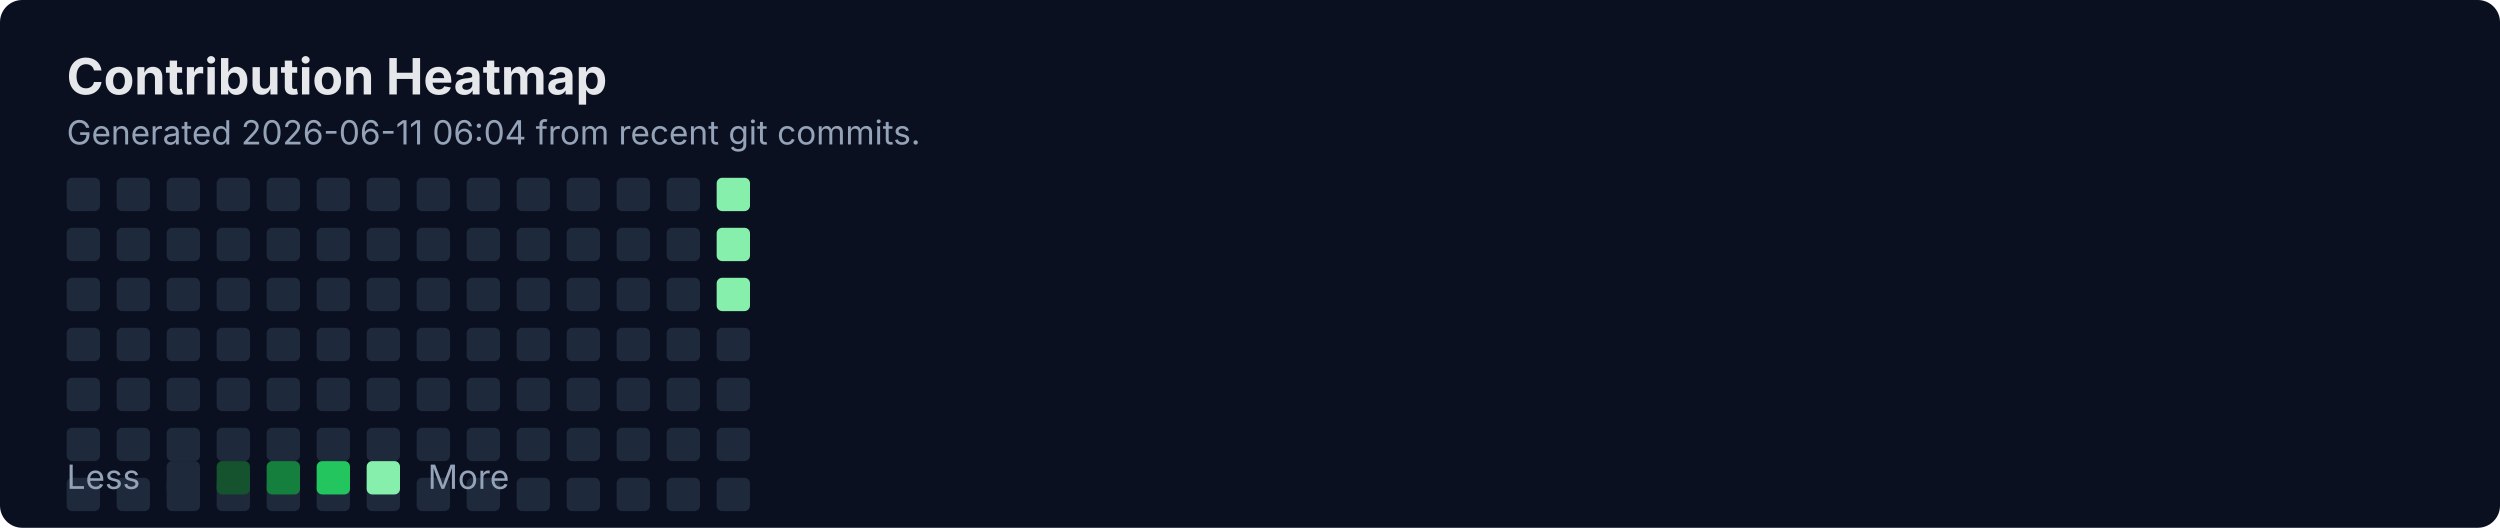
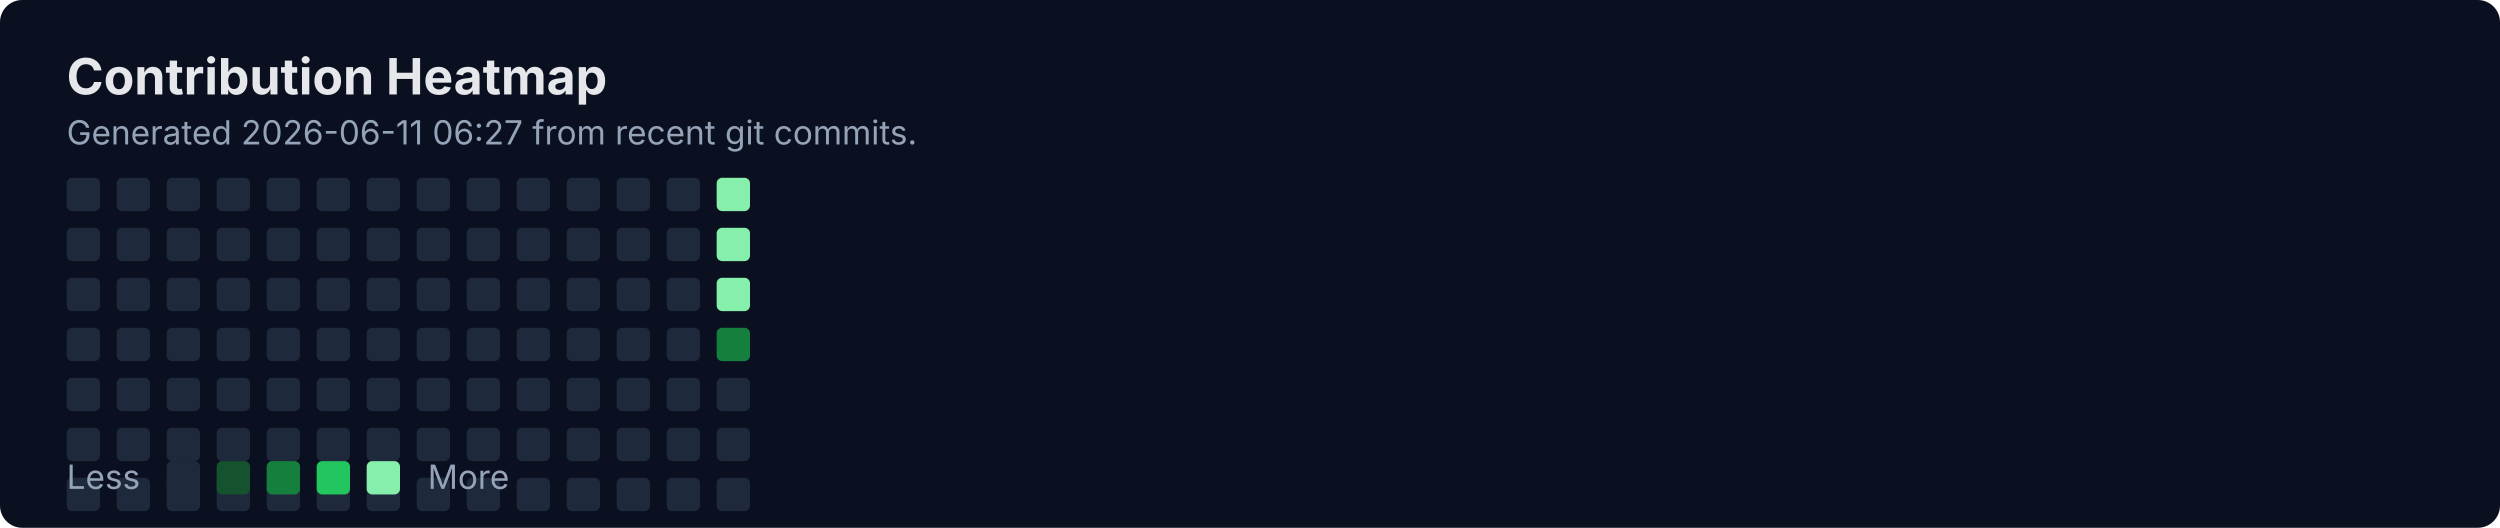
<svg xmlns="http://www.w3.org/2000/svg" width="900" height="190" viewBox="0 0 900 190" fill="none" role="img" aria-labelledby="title">
  <rect width="900" height="190" rx="8" fill="#0B1020" />
  <text x="24" y="34" fill="#E5E7EB" font-family="Inter, Segoe UI, Arial" font-size="18" font-weight="700">Contribution Heatmap</text>
-   <text x="24" y="52" fill="#94A3B8" font-family="Inter, Segoe UI, Arial" font-size="12">Generated 2026-06-11 06:04 from recent git commits.</text>
+   <text x="24" y="52" fill="#94A3B8" font-family="Inter, Segoe UI, Arial" font-size="12">Generated 2026-06-11 06:27 from recent git commits.</text>
  <rect x="24" y="136" width="12" height="12" rx="2" fill="#1E293B" />
  <rect x="24" y="154" width="12" height="12" rx="2" fill="#1E293B" />
  <rect x="24" y="172" width="12" height="12" rx="2" fill="#1E293B" />
  <rect x="24" y="64" width="12" height="12" rx="2" fill="#1E293B" />
  <rect x="24" y="82" width="12" height="12" rx="2" fill="#1E293B" />
  <rect x="24" y="100" width="12" height="12" rx="2" fill="#1E293B" />
  <rect x="24" y="118" width="12" height="12" rx="2" fill="#1E293B" />
  <rect x="42" y="136" width="12" height="12" rx="2" fill="#1E293B" />
  <rect x="42" y="154" width="12" height="12" rx="2" fill="#1E293B" />
  <rect x="42" y="172" width="12" height="12" rx="2" fill="#1E293B" />
  <rect x="42" y="64" width="12" height="12" rx="2" fill="#1E293B" />
  <rect x="42" y="82" width="12" height="12" rx="2" fill="#1E293B" />
  <rect x="42" y="100" width="12" height="12" rx="2" fill="#1E293B" />
  <rect x="42" y="118" width="12" height="12" rx="2" fill="#1E293B" />
  <rect x="60" y="136" width="12" height="12" rx="2" fill="#1E293B" />
  <rect x="60" y="154" width="12" height="12" rx="2" fill="#1E293B" />
  <rect x="60" y="172" width="12" height="12" rx="2" fill="#1E293B" />
  <rect x="60" y="64" width="12" height="12" rx="2" fill="#1E293B" />
  <rect x="60" y="82" width="12" height="12" rx="2" fill="#1E293B" />
  <rect x="60" y="100" width="12" height="12" rx="2" fill="#1E293B" />
  <rect x="60" y="118" width="12" height="12" rx="2" fill="#1E293B" />
  <rect x="78" y="136" width="12" height="12" rx="2" fill="#1E293B" />
  <rect x="78" y="154" width="12" height="12" rx="2" fill="#1E293B" />
  <rect x="78" y="172" width="12" height="12" rx="2" fill="#1E293B" />
  <rect x="78" y="64" width="12" height="12" rx="2" fill="#1E293B" />
  <rect x="78" y="82" width="12" height="12" rx="2" fill="#1E293B" />
  <rect x="78" y="100" width="12" height="12" rx="2" fill="#1E293B" />
  <rect x="78" y="118" width="12" height="12" rx="2" fill="#1E293B" />
  <rect x="96" y="136" width="12" height="12" rx="2" fill="#1E293B" />
  <rect x="96" y="154" width="12" height="12" rx="2" fill="#1E293B" />
  <rect x="96" y="172" width="12" height="12" rx="2" fill="#1E293B" />
  <rect x="96" y="64" width="12" height="12" rx="2" fill="#1E293B" />
  <rect x="96" y="82" width="12" height="12" rx="2" fill="#1E293B" />
  <rect x="96" y="100" width="12" height="12" rx="2" fill="#1E293B" />
  <rect x="96" y="118" width="12" height="12" rx="2" fill="#1E293B" />
  <rect x="114" y="136" width="12" height="12" rx="2" fill="#1E293B" />
  <rect x="114" y="154" width="12" height="12" rx="2" fill="#1E293B" />
  <rect x="114" y="172" width="12" height="12" rx="2" fill="#1E293B" />
  <rect x="114" y="64" width="12" height="12" rx="2" fill="#1E293B" />
  <rect x="114" y="82" width="12" height="12" rx="2" fill="#1E293B" />
  <rect x="114" y="100" width="12" height="12" rx="2" fill="#1E293B" />
  <rect x="114" y="118" width="12" height="12" rx="2" fill="#1E293B" />
  <rect x="132" y="136" width="12" height="12" rx="2" fill="#1E293B" />
  <rect x="132" y="154" width="12" height="12" rx="2" fill="#1E293B" />
  <rect x="132" y="172" width="12" height="12" rx="2" fill="#1E293B" />
  <rect x="132" y="64" width="12" height="12" rx="2" fill="#1E293B" />
  <rect x="132" y="82" width="12" height="12" rx="2" fill="#1E293B" />
  <rect x="132" y="100" width="12" height="12" rx="2" fill="#1E293B" />
  <rect x="132" y="118" width="12" height="12" rx="2" fill="#1E293B" />
  <rect x="150" y="136" width="12" height="12" rx="2" fill="#1E293B" />
  <rect x="150" y="154" width="12" height="12" rx="2" fill="#1E293B" />
  <rect x="150" y="172" width="12" height="12" rx="2" fill="#1E293B" />
  <rect x="150" y="64" width="12" height="12" rx="2" fill="#1E293B" />
  <rect x="150" y="82" width="12" height="12" rx="2" fill="#1E293B" />
  <rect x="150" y="100" width="12" height="12" rx="2" fill="#1E293B" />
  <rect x="150" y="118" width="12" height="12" rx="2" fill="#1E293B" />
  <rect x="168" y="136" width="12" height="12" rx="2" fill="#1E293B" />
  <rect x="168" y="154" width="12" height="12" rx="2" fill="#1E293B" />
  <rect x="168" y="172" width="12" height="12" rx="2" fill="#1E293B" />
  <rect x="168" y="64" width="12" height="12" rx="2" fill="#1E293B" />
  <rect x="168" y="82" width="12" height="12" rx="2" fill="#1E293B" />
  <rect x="168" y="100" width="12" height="12" rx="2" fill="#1E293B" />
  <rect x="168" y="118" width="12" height="12" rx="2" fill="#1E293B" />
  <rect x="186" y="136" width="12" height="12" rx="2" fill="#1E293B" />
  <rect x="186" y="154" width="12" height="12" rx="2" fill="#1E293B" />
  <rect x="186" y="172" width="12" height="12" rx="2" fill="#1E293B" />
  <rect x="186" y="64" width="12" height="12" rx="2" fill="#1E293B" />
  <rect x="186" y="82" width="12" height="12" rx="2" fill="#1E293B" />
  <rect x="186" y="100" width="12" height="12" rx="2" fill="#1E293B" />
  <rect x="186" y="118" width="12" height="12" rx="2" fill="#1E293B" />
  <rect x="204" y="136" width="12" height="12" rx="2" fill="#1E293B" />
  <rect x="204" y="154" width="12" height="12" rx="2" fill="#1E293B" />
  <rect x="204" y="172" width="12" height="12" rx="2" fill="#1E293B" />
  <rect x="204" y="64" width="12" height="12" rx="2" fill="#1E293B" />
  <rect x="204" y="82" width="12" height="12" rx="2" fill="#1E293B" />
  <rect x="204" y="100" width="12" height="12" rx="2" fill="#1E293B" />
  <rect x="204" y="118" width="12" height="12" rx="2" fill="#1E293B" />
  <rect x="222" y="136" width="12" height="12" rx="2" fill="#1E293B" />
  <rect x="222" y="154" width="12" height="12" rx="2" fill="#1E293B" />
  <rect x="222" y="172" width="12" height="12" rx="2" fill="#1E293B" />
  <rect x="222" y="64" width="12" height="12" rx="2" fill="#1E293B" />
  <rect x="222" y="82" width="12" height="12" rx="2" fill="#1E293B" />
  <rect x="222" y="100" width="12" height="12" rx="2" fill="#1E293B" />
  <rect x="222" y="118" width="12" height="12" rx="2" fill="#1E293B" />
  <rect x="240" y="136" width="12" height="12" rx="2" fill="#1E293B" />
  <rect x="240" y="154" width="12" height="12" rx="2" fill="#1E293B" />
  <rect x="240" y="172" width="12" height="12" rx="2" fill="#1E293B" />
  <rect x="240" y="64" width="12" height="12" rx="2" fill="#1E293B" />
  <rect x="240" y="82" width="12" height="12" rx="2" fill="#1E293B" />
  <rect x="240" y="100" width="12" height="12" rx="2" fill="#1E293B" />
  <rect x="240" y="118" width="12" height="12" rx="2" fill="#1E293B" />
  <rect x="258" y="136" width="12" height="12" rx="2" fill="#1E293B" />
  <rect x="258" y="154" width="12" height="12" rx="2" fill="#1E293B" />
  <rect x="258" y="172" width="12" height="12" rx="2" fill="#1E293B" />
  <rect x="258" y="64" width="12" height="12" rx="2" fill="#86EFAC" />
  <rect x="258" y="82" width="12" height="12" rx="2" fill="#86EFAC" />
  <rect x="258" y="100" width="12" height="12" rx="2" fill="#86EFAC" />
-   <rect x="258" y="118" width="12" height="12" rx="2" fill="#1E293B" />
+   <rect x="258" y="118" width="12" height="12" rx="2" fill="#15803D" />
  <text x="24" y="176" fill="#94A3B8" font-family="Inter, Segoe UI, Arial" font-size="12">Less</text>
  <rect x="60" y="166" width="12" height="12" rx="2" fill="#1E293B" />
  <rect x="78" y="166" width="12" height="12" rx="2" fill="#14532D" />
  <rect x="96" y="166" width="12" height="12" rx="2" fill="#15803D" />
  <rect x="114" y="166" width="12" height="12" rx="2" fill="#22C55E" />
  <rect x="132" y="166" width="12" height="12" rx="2" fill="#86EFAC" />
  <text x="154" y="176" fill="#94A3B8" font-family="Inter, Segoe UI, Arial" font-size="12">More</text>
</svg>
